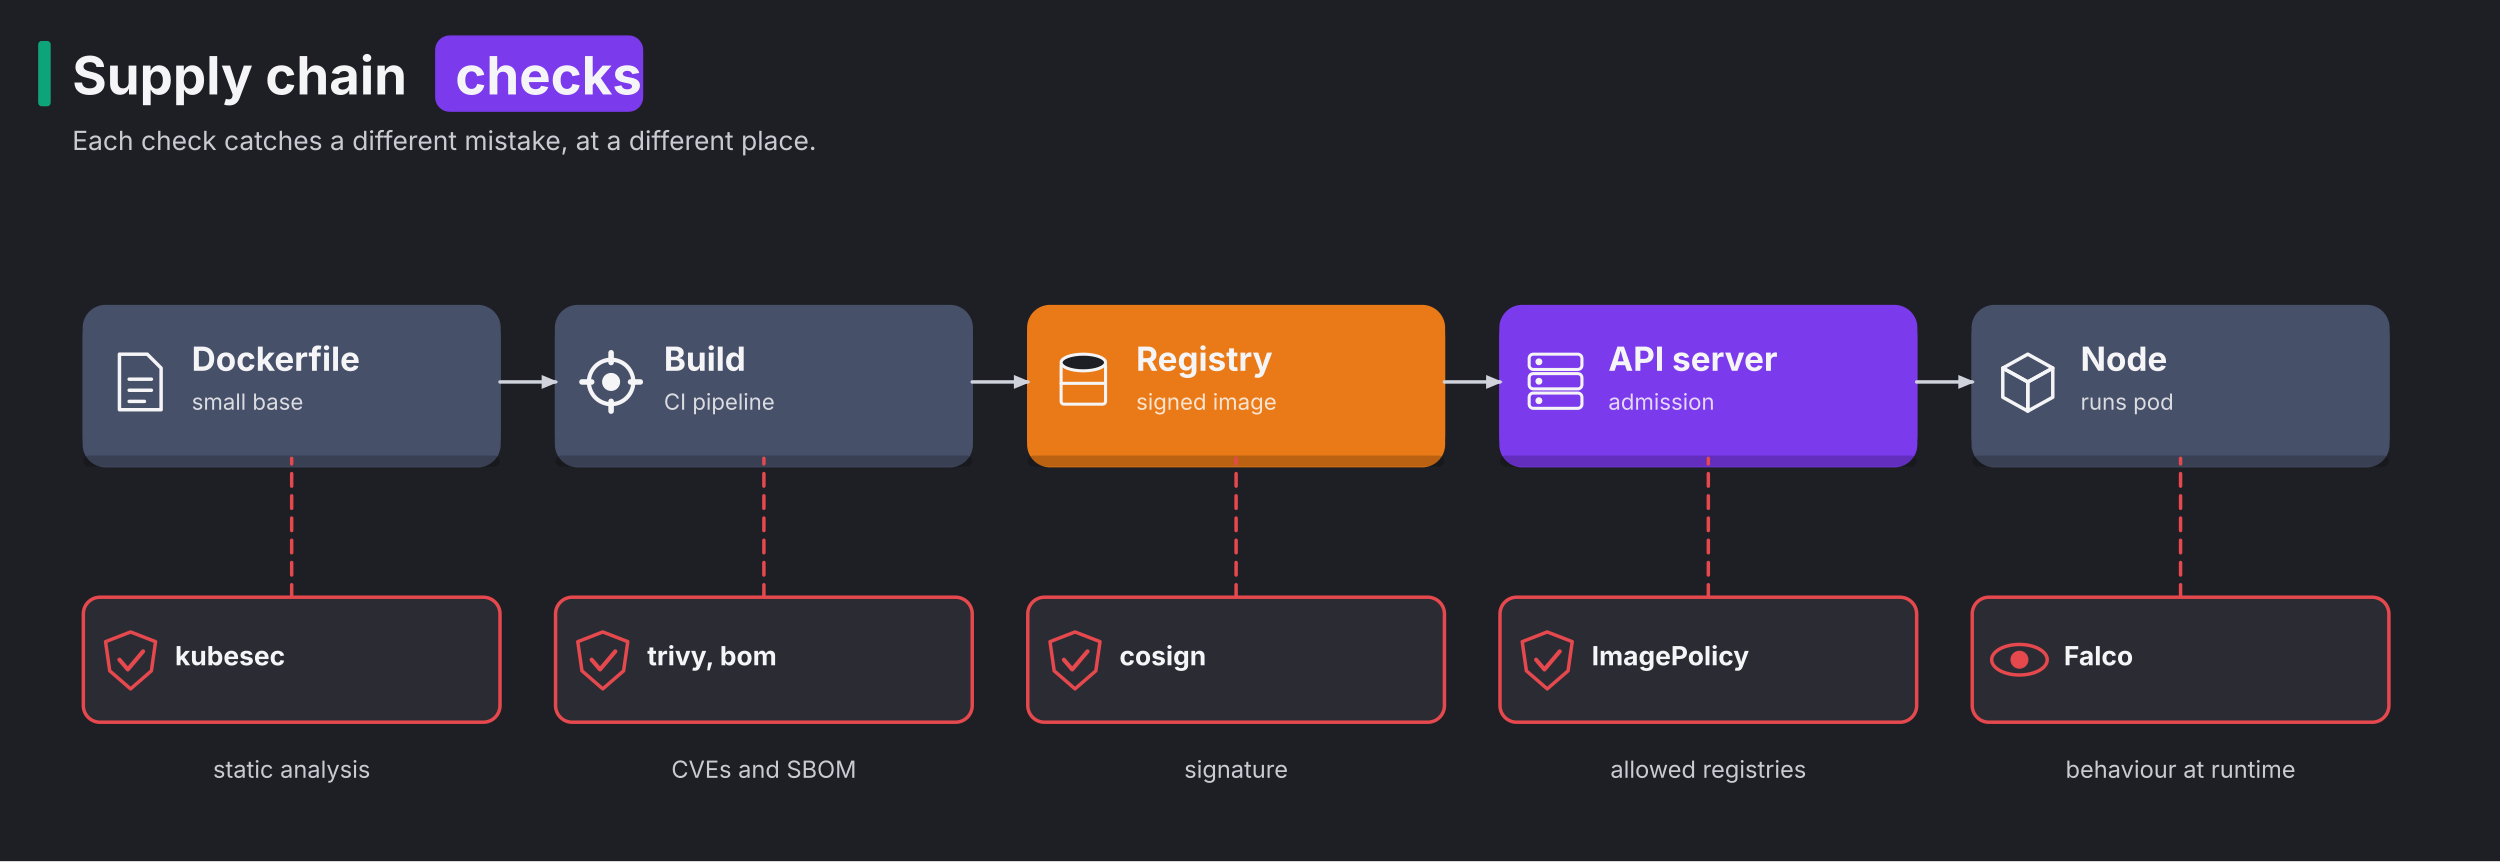
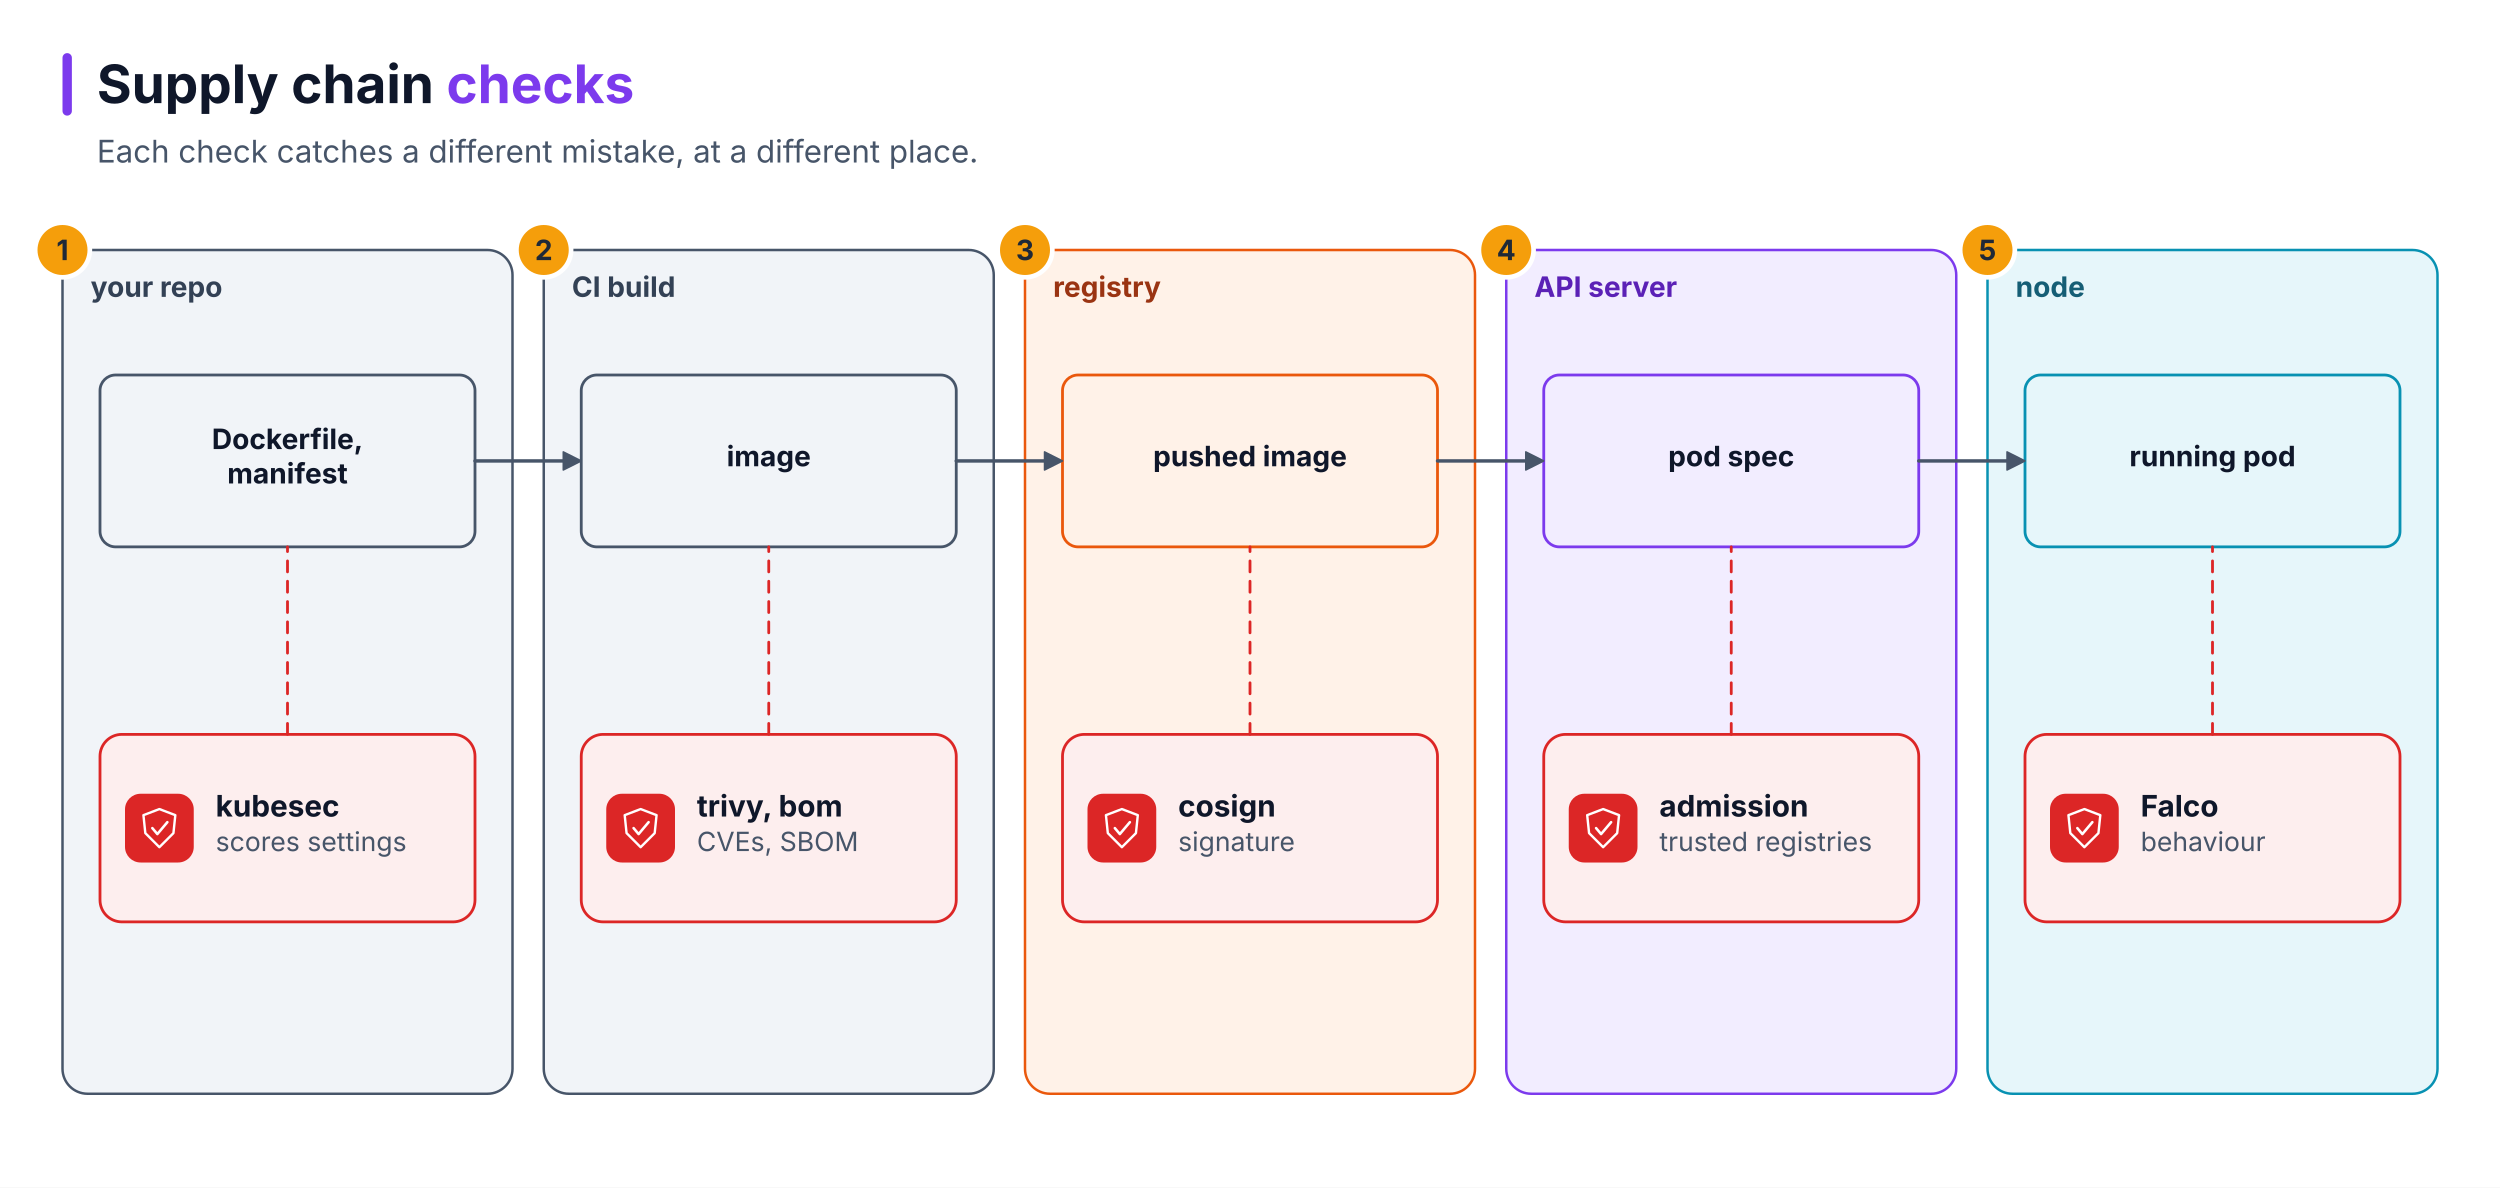
- <svg xmlns="http://www.w3.org/2000/svg" width="1800" height="620" viewBox="0 0 1800 620" font-family="Inter, -apple-system, 'Segoe UI', Helvetica, Arial, sans-serif">
-   <rect width="1800" height="620" fill="#1e1f24" />
-   <defs>
-     <marker id="h" markerWidth="12" markerHeight="10" refX="10" refY="5" orient="auto" markerUnits="userSpaceOnUse">
-       <path d="M0,0 L12,5 L0,10 z" fill="#d0d3dc" />
-     </marker>
-   </defs>
-   <rect x="28.0" y="30.0" width="8.0" height="46.0" rx="2" fill="#0ea47a" stroke="#0ea47a" stroke-width="1" />
-   <text x="52.0" y="68.0" font-size="38" fill="#f5f5f7" font-weight="700" text-anchor="start">Supply chain</text>
-   <rect x="313.8" y="26.0" width="148.8" height="54.0" rx="10" fill="#7c3aed" stroke="#7c3aed" stroke-width="1" />
-   <text x="327.8" y="68.0" font-size="38" fill="#f5f5f7" font-weight="700" text-anchor="start">checks</text>
-   <text x="52.0" y="108.0" font-size="19" fill="#c9cbd3" text-anchor="start">Each check catches a different mistake, at a different place.</text>
-   <rect x="60.0" y="226.0" width="300.0" height="110.0" rx="16" fill="#475069" stroke="#475069" stroke-width="1" />
-   <rect x="60.0" y="220.0" width="300.0" height="110.0" rx="16" fill="#475069" stroke="#475069" stroke-width="1" />
-   <rect x="60.0" y="328.0" width="300.0" height="8.0" rx="4" fill="#00000033" stroke="#00000033" stroke-width="0" />
-   <polygon points="86.0,255.0 106.0,255.0 116.0,265.0 116.0,295.0 86.0,295.0" fill="none" stroke="#f5f5f7" stroke-width="2.5" stroke-linejoin="round" />
-   <polyline points="93.0,273.0 109.0,273.0" fill="none" stroke="#f5f5f7" stroke-width="2.5" stroke-linecap="round" stroke-linejoin="round" />
-   <polyline points="93.0,281.0 109.0,281.0" fill="none" stroke="#f5f5f7" stroke-width="2.5" stroke-linecap="round" stroke-linejoin="round" />
-   <polyline points="93.0,289.0 104.0,289.0" fill="none" stroke="#f5f5f7" stroke-width="2.5" stroke-linecap="round" stroke-linejoin="round" />
-   <text x="138.0" y="267.0" font-size="24" fill="#f5f5f7" font-weight="700" text-anchor="start">Dockerfile</text>
-   <text x="138.0" y="295.0" font-size="16" fill="#ffffffcc" text-anchor="start">small base</text>
-   <rect x="400.0" y="226.0" width="300.0" height="110.0" rx="16" fill="#475069" stroke="#475069" stroke-width="1" />
-   <rect x="400.0" y="220.0" width="300.0" height="110.0" rx="16" fill="#475069" stroke="#475069" stroke-width="1" />
-   <rect x="400.0" y="328.0" width="300.0" height="8.0" rx="4" fill="#00000033" stroke="#00000033" stroke-width="0" />
-   <ellipse cx="440.0" cy="275.0" rx="16" ry="16" fill="none" stroke="#f5f5f7" stroke-width="3" />
-   <ellipse cx="440.0" cy="275.0" rx="6" ry="6" fill="#f5f5f7" stroke="#f5f5f7" stroke-width="1" />
-   <polyline points="440.0,254.0 440.0,261.0" fill="none" stroke="#f5f5f7" stroke-width="4" stroke-linecap="round" stroke-linejoin="round" />
-   <polyline points="440.0,289.0 440.0,296.0" fill="none" stroke="#f5f5f7" stroke-width="4" stroke-linecap="round" stroke-linejoin="round" />
-   <polyline points="419.0,275.0 426.0,275.0" fill="none" stroke="#f5f5f7" stroke-width="4" stroke-linecap="round" stroke-linejoin="round" />
-   <polyline points="454.0,275.0 461.0,275.0" fill="none" stroke="#f5f5f7" stroke-width="4" stroke-linecap="round" stroke-linejoin="round" />
-   <text x="478.0" y="267.0" font-size="24" fill="#f5f5f7" font-weight="700" text-anchor="start">Build</text>
-   <text x="478.0" y="295.0" font-size="16" fill="#ffffffcc" text-anchor="start">CI pipeline</text>
-   <rect x="740.0" y="226.0" width="300.0" height="110.0" rx="16" fill="#ea7a17" stroke="#ea7a17" stroke-width="1" />
-   <rect x="740.0" y="220.0" width="300.0" height="110.0" rx="16" fill="#ea7a17" stroke="#ea7a17" stroke-width="1" />
-   <rect x="740.0" y="328.0" width="300.0" height="8.0" rx="4" fill="#00000033" stroke="#00000033" stroke-width="0" />
-   <rect x="764.0" y="261.0" width="32.0" height="30.0" rx="2" fill="none" stroke="#f5f5f7" stroke-width="2.2" />
-   <ellipse cx="780.0" cy="261.0" rx="16" ry="6" fill="#1e1f24" stroke="#f5f5f7" stroke-width="2.2" />
-   <polyline points="764.0,276.0 796.0,276.0" fill="none" stroke="#f5f5f7" stroke-width="2.2" stroke-linecap="round" stroke-linejoin="round" />
-   <text x="818.0" y="267.0" font-size="24" fill="#f5f5f7" font-weight="700" text-anchor="start">Registry</text>
-   <text x="818.0" y="295.0" font-size="16" fill="#ffffffcc" text-anchor="start">signed image</text>
-   <rect x="1080.0" y="226.0" width="300.0" height="110.0" rx="16" fill="#7c3aed" stroke="#7c3aed" stroke-width="1" />
-   <rect x="1080.0" y="220.0" width="300.0" height="110.0" rx="16" fill="#7c3aed" stroke="#7c3aed" stroke-width="1" />
-   <rect x="1080.0" y="328.0" width="300.0" height="8.0" rx="4" fill="#00000033" stroke="#00000033" stroke-width="0" />
-   <rect x="1101.0" y="255.0" width="38.0" height="11.0" rx="3" fill="none" stroke="#f5f5f7" stroke-width="2.2" />
-   <ellipse cx="1108.0" cy="260.5" rx="2" ry="2" fill="#f5f5f7" stroke="#f5f5f7" stroke-width="1" />
-   <rect x="1101.0" y="269.0" width="38.0" height="11.0" rx="3" fill="none" stroke="#f5f5f7" stroke-width="2.2" />
-   <ellipse cx="1108.0" cy="274.5" rx="2" ry="2" fill="#f5f5f7" stroke="#f5f5f7" stroke-width="1" />
-   <rect x="1101.0" y="283.0" width="38.0" height="11.0" rx="3" fill="none" stroke="#f5f5f7" stroke-width="2.2" />
-   <ellipse cx="1108.0" cy="288.5" rx="2" ry="2" fill="#f5f5f7" stroke="#f5f5f7" stroke-width="1" />
-   <text x="1158.0" y="267.0" font-size="24" fill="#f5f5f7" font-weight="700" text-anchor="start">API server</text>
-   <text x="1158.0" y="295.0" font-size="16" fill="#ffffffcc" text-anchor="start">admission</text>
-   <rect x="1420.0" y="226.0" width="300.0" height="110.0" rx="16" fill="#475069" stroke="#475069" stroke-width="1" />
-   <rect x="1420.0" y="220.0" width="300.0" height="110.0" rx="16" fill="#475069" stroke="#475069" stroke-width="1" />
-   <rect x="1420.0" y="328.0" width="300.0" height="8.0" rx="4" fill="#00000033" stroke="#00000033" stroke-width="0" />
-   <polygon points="1460.0,255.0 1478.0,265.0 1460.0,275.0 1442.0,265.0" fill="none" stroke="#f5f5f7" stroke-width="2.5" stroke-linejoin="round" />
-   <polygon points="1442.0,265.0 1460.0,275.0 1460.0,296.0 1442.0,286.0" fill="none" stroke="#f5f5f7" stroke-width="2.5" stroke-linejoin="round" />
-   <polygon points="1478.0,265.0 1460.0,275.0 1460.0,296.0 1478.0,286.0" fill="none" stroke="#f5f5f7" stroke-width="2.5" stroke-linejoin="round" />
-   <text x="1498.0" y="267.0" font-size="24" fill="#f5f5f7" font-weight="700" text-anchor="start">Node</text>
-   <text x="1498.0" y="295.0" font-size="16" fill="#ffffffcc" text-anchor="start">runs pod</text>
-   <polyline points="360.0,275.0 400.0,275.0" fill="none" stroke="#d0d3dc" stroke-width="2.5" stroke-linecap="round" stroke-linejoin="round" marker-end="url(#h)" />
-   <polyline points="700.0,275.0 740.0,275.0" fill="none" stroke="#d0d3dc" stroke-width="2.5" stroke-linecap="round" stroke-linejoin="round" marker-end="url(#h)" />
-   <polyline points="1040.0,275.0 1080.0,275.0" fill="none" stroke="#d0d3dc" stroke-width="2.5" stroke-linecap="round" stroke-linejoin="round" marker-end="url(#h)" />
-   <polyline points="1380.0,275.0 1420.0,275.0" fill="none" stroke="#d0d3dc" stroke-width="2.5" stroke-linecap="round" stroke-linejoin="round" marker-end="url(#h)" />
-   <rect x="60.0" y="430.0" width="300.0" height="90.0" rx="12" fill="#2a2b33" stroke="#e5484d" stroke-width="2.5" />
-   <polygon points="94.0,455.0 112.0,462.0 109.0,483.0 94.0,496.0 79.0,483.0 76.0,462.0" fill="none" stroke="#e5484d" stroke-width="2.5" stroke-linejoin="round" />
-   <polyline points="86.0,475.0 92.0,482.0 103.0,469.0" fill="none" stroke="#e5484d" stroke-width="3" stroke-linecap="round" stroke-linejoin="round" />
-   <text x="126.0" y="479.0" font-size="19" fill="#f5f5f7" font-weight="700" text-anchor="start">kubesec</text>
-   <text x="210.0" y="560.0" font-size="17" fill="#c9cbd3" text-anchor="middle">static analysis</text>
-   <polyline points="210.0,430.0 210.0,330.0" fill="none" stroke="#e5484d" stroke-width="2.5" stroke-linecap="round" stroke-linejoin="round" stroke-dasharray="9 7" />
-   <rect x="400.0" y="430.0" width="300.0" height="90.0" rx="12" fill="#2a2b33" stroke="#e5484d" stroke-width="2.5" />
-   <polygon points="434.0,455.0 452.0,462.0 449.0,483.0 434.0,496.0 419.0,483.0 416.0,462.0" fill="none" stroke="#e5484d" stroke-width="2.5" stroke-linejoin="round" />
-   <polyline points="426.0,475.0 432.0,482.0 443.0,469.0" fill="none" stroke="#e5484d" stroke-width="3" stroke-linecap="round" stroke-linejoin="round" />
-   <text x="466.0" y="479.0" font-size="19" fill="#f5f5f7" font-weight="700" text-anchor="start">trivy, bom</text>
-   <text x="550.0" y="560.0" font-size="17" fill="#c9cbd3" text-anchor="middle">CVEs and SBOM</text>
-   <polyline points="550.0,430.0 550.0,330.0" fill="none" stroke="#e5484d" stroke-width="2.5" stroke-linecap="round" stroke-linejoin="round" stroke-dasharray="9 7" />
-   <rect x="740.0" y="430.0" width="300.0" height="90.0" rx="12" fill="#2a2b33" stroke="#e5484d" stroke-width="2.5" />
-   <polygon points="774.0,455.0 792.0,462.0 789.0,483.0 774.0,496.0 759.0,483.0 756.0,462.0" fill="none" stroke="#e5484d" stroke-width="2.5" stroke-linejoin="round" />
-   <polyline points="766.0,475.0 772.0,482.0 783.0,469.0" fill="none" stroke="#e5484d" stroke-width="3" stroke-linecap="round" stroke-linejoin="round" />
-   <text x="806.0" y="479.0" font-size="19" fill="#f5f5f7" font-weight="700" text-anchor="start">cosign</text>
-   <text x="890.0" y="560.0" font-size="17" fill="#c9cbd3" text-anchor="middle">signature</text>
-   <polyline points="890.0,430.0 890.0,330.0" fill="none" stroke="#e5484d" stroke-width="2.5" stroke-linecap="round" stroke-linejoin="round" stroke-dasharray="9 7" />
-   <rect x="1080.0" y="430.0" width="300.0" height="90.0" rx="12" fill="#2a2b33" stroke="#e5484d" stroke-width="2.5" />
-   <polygon points="1114.0,455.0 1132.0,462.0 1129.0,483.0 1114.0,496.0 1099.0,483.0 1096.0,462.0" fill="none" stroke="#e5484d" stroke-width="2.5" stroke-linejoin="round" />
-   <polyline points="1106.0,475.0 1112.0,482.0 1123.0,469.0" fill="none" stroke="#e5484d" stroke-width="3" stroke-linecap="round" stroke-linejoin="round" />
-   <text x="1146.0" y="479.0" font-size="19" fill="#f5f5f7" font-weight="700" text-anchor="start">ImagePolicy</text>
-   <text x="1230.0" y="560.0" font-size="17" fill="#c9cbd3" text-anchor="middle">allowed registries</text>
-   <polyline points="1230.0,430.0 1230.0,330.0" fill="none" stroke="#e5484d" stroke-width="2.5" stroke-linecap="round" stroke-linejoin="round" stroke-dasharray="9 7" />
-   <rect x="1420.0" y="430.0" width="300.0" height="90.0" rx="12" fill="#2a2b33" stroke="#e5484d" stroke-width="2.5" />
-   <ellipse cx="1454.0" cy="475.0" rx="20" ry="11" fill="none" stroke="#e5484d" stroke-width="2.5" />
-   <ellipse cx="1454.0" cy="475.0" rx="6" ry="6" fill="#e5484d" stroke="#e5484d" stroke-width="1" />
-   <text x="1486.0" y="479.0" font-size="19" fill="#f5f5f7" font-weight="700" text-anchor="start">Falco</text>
-   <text x="1570.0" y="560.0" font-size="17" fill="#c9cbd3" text-anchor="middle">behaviour at runtime</text>
-   <polyline points="1570.0,430.0 1570.0,330.0" fill="none" stroke="#e5484d" stroke-width="2.5" stroke-linecap="round" stroke-linejoin="round" stroke-dasharray="9 7" />
+ <svg xmlns="http://www.w3.org/2000/svg" width="1600" height="760" viewBox="0 0 1600 760" font-family="Inter, -apple-system, 'Segoe UI', Helvetica, Arial, sans-serif">
+   <rect width="1600" height="760" fill="#ffffff" />
+   <rect x="40.0" y="34.0" width="6.0" height="40.0" rx="3.0" fill="#7c3aed" stroke="none" />
+   <text x="62" y="66" font-size="34" font-weight="700" fill="#0f172a">Supply chain <tspan fill="#7c3aed">checks</tspan>
+   </text>
+   <text x="62.0" y="104.0" font-size="20.0" fill="#475569" text-anchor="start">Each check catches a different mistake, at a different place.</text>
+   <rect x="40.0" y="160.0" width="288.0" height="540.0" rx="16.0" fill="#f1f4f8" stroke="#475569" stroke-width="1.6" />
+   <text x="58.0" y="190.0" font-size="18.0" fill="#334155" font-weight="700" text-anchor="start">your repo</text>
+   <rect x="64.0" y="240.0" width="240.0" height="110.0" rx="10.0" fill="#f1f4f8" stroke="#475569" stroke-width="1.8" />
+   <text x="184.0" y="287.4" font-size="18.0" fill="#0f172a" font-weight="700" text-anchor="middle">Dockerfile,</text>
+   <text x="184.0" y="309.4" font-size="18.0" fill="#0f172a" font-weight="700" text-anchor="middle">manifest</text>
+   <rect x="64.0" y="470.0" width="240.0" height="120.0" rx="14.0" fill="#fdeeee" stroke="#dc2626" stroke-width="1.8" />
+   <rect x="80.0" y="508.0" width="44.0" height="44.0" rx="10.0" fill="#dc2626" stroke="none" />
+   <polygon points="102.0,517.8 112.2,521.7 111.0,533.2 102.0,542.2 93.0,533.2 91.8,521.7" fill="none" stroke="#ffffff" stroke-width="1.54" stroke-linejoin="round" />
+   <polyline points="97.5,530.0 100.7,533.8 107.1,526.2" fill="none" stroke="#ffffff" stroke-width="1.66" stroke-linecap="round" stroke-linejoin="round" />
+   <text x="138.0" y="522.6" font-size="19.0" fill="#0f172a" font-weight="700" text-anchor="start">kubesec</text>
+   <text x="138.0" y="544.7" font-size="17.0" fill="#475569" text-anchor="start">scores settings</text>
+   <polyline points="184.0,470.0 184.0,350.0" fill="none" stroke="#dc2626" stroke-width="1.80" stroke-linecap="round" stroke-linejoin="round" stroke-dasharray="7 6" />
+   <ellipse cx="40.0" cy="160.0" rx="19.0" ry="19.0" fill="#ffffff" stroke="none" />
+   <ellipse cx="40.0" cy="160.0" rx="16.0" ry="16.0" fill="#f59e0b" stroke="none" />
+   <text x="40.0" y="166.5" font-size="18.0" fill="#1f2937" font-weight="700" text-anchor="middle">1</text>
+   <rect x="348.0" y="160.0" width="288.0" height="540.0" rx="16.0" fill="#f1f4f8" stroke="#475569" stroke-width="1.6" />
+   <text x="366.0" y="190.0" font-size="18.0" fill="#334155" font-weight="700" text-anchor="start">CI build</text>
+   <rect x="372.0" y="240.0" width="240.0" height="110.0" rx="10.0" fill="#f1f4f8" stroke="#475569" stroke-width="1.8" />
+   <text x="492.0" y="298.4" font-size="18.0" fill="#0f172a" font-weight="700" text-anchor="middle">image</text>
+   <rect x="372.0" y="470.0" width="240.0" height="120.0" rx="14.0" fill="#fdeeee" stroke="#dc2626" stroke-width="1.8" />
+   <rect x="388.0" y="508.0" width="44.0" height="44.0" rx="10.0" fill="#dc2626" stroke="none" />
+   <polygon points="410.0,517.8 420.2,521.7 419.0,533.2 410.0,542.2 401.0,533.2 399.8,521.7" fill="none" stroke="#ffffff" stroke-width="1.54" stroke-linejoin="round" />
+   <polyline points="405.5,530.0 408.7,533.8 415.1,526.2" fill="none" stroke="#ffffff" stroke-width="1.66" stroke-linecap="round" stroke-linejoin="round" />
+   <text x="446.0" y="522.6" font-size="19.0" fill="#0f172a" font-weight="700" text-anchor="start">trivy, bom</text>
+   <text x="446.0" y="544.7" font-size="17.0" fill="#475569" text-anchor="start">CVEs, SBOM</text>
+   <polyline points="492.0,470.0 492.0,350.0" fill="none" stroke="#dc2626" stroke-width="1.80" stroke-linecap="round" stroke-linejoin="round" stroke-dasharray="7 6" />
+   <ellipse cx="348.0" cy="160.0" rx="19.0" ry="19.0" fill="#ffffff" stroke="none" />
+   <ellipse cx="348.0" cy="160.0" rx="16.0" ry="16.0" fill="#f59e0b" stroke="none" />
+   <text x="348.0" y="166.5" font-size="18.0" fill="#1f2937" font-weight="700" text-anchor="middle">2</text>
+   <rect x="656.0" y="160.0" width="288.0" height="540.0" rx="16.0" fill="#fff2e8" stroke="#ea580c" stroke-width="1.6" />
+   <text x="674.0" y="190.0" font-size="18.0" fill="#9a3412" font-weight="700" text-anchor="start">registry</text>
+   <rect x="680.0" y="240.0" width="240.0" height="110.0" rx="10.0" fill="#fff2e8" stroke="#ea580c" stroke-width="1.8" />
+   <text x="800.0" y="298.4" font-size="18.0" fill="#0f172a" font-weight="700" text-anchor="middle">pushed image</text>
+   <rect x="680.0" y="470.0" width="240.0" height="120.0" rx="14.0" fill="#fdeeee" stroke="#dc2626" stroke-width="1.8" />
+   <rect x="696.0" y="508.0" width="44.0" height="44.0" rx="10.0" fill="#dc2626" stroke="none" />
+   <polygon points="718.0,517.8 728.2,521.7 727.0,533.2 718.0,542.2 709.0,533.2 707.8,521.7" fill="none" stroke="#ffffff" stroke-width="1.54" stroke-linejoin="round" />
+   <polyline points="713.5,530.0 716.7,533.8 723.1,526.2" fill="none" stroke="#ffffff" stroke-width="1.66" stroke-linecap="round" stroke-linejoin="round" />
+   <text x="754.0" y="522.6" font-size="19.0" fill="#0f172a" font-weight="700" text-anchor="start">cosign</text>
+   <text x="754.0" y="544.7" font-size="17.0" fill="#475569" text-anchor="start">signature</text>
+   <polyline points="800.0,470.0 800.0,350.0" fill="none" stroke="#dc2626" stroke-width="1.80" stroke-linecap="round" stroke-linejoin="round" stroke-dasharray="7 6" />
+   <ellipse cx="656.0" cy="160.0" rx="19.0" ry="19.0" fill="#ffffff" stroke="none" />
+   <ellipse cx="656.0" cy="160.0" rx="16.0" ry="16.0" fill="#f59e0b" stroke="none" />
+   <text x="656.0" y="166.5" font-size="18.0" fill="#1f2937" font-weight="700" text-anchor="middle">3</text>
+   <rect x="964.0" y="160.0" width="288.0" height="540.0" rx="16.0" fill="#f2edff" stroke="#7c3aed" stroke-width="1.6" />
+   <text x="982.0" y="190.0" font-size="18.0" fill="#5b21b6" font-weight="700" text-anchor="start">API server</text>
+   <rect x="988.0" y="240.0" width="240.0" height="110.0" rx="10.0" fill="#f2edff" stroke="#7c3aed" stroke-width="1.8" />
+   <text x="1108.0" y="298.4" font-size="18.0" fill="#0f172a" font-weight="700" text-anchor="middle">pod spec</text>
+   <rect x="988.0" y="470.0" width="240.0" height="120.0" rx="14.0" fill="#fdeeee" stroke="#dc2626" stroke-width="1.8" />
+   <rect x="1004.0" y="508.0" width="44.0" height="44.0" rx="10.0" fill="#dc2626" stroke="none" />
+   <polygon points="1026.0,517.8 1036.2,521.7 1035.0,533.2 1026.0,542.2 1017.0,533.2 1015.8,521.7" fill="none" stroke="#ffffff" stroke-width="1.54" stroke-linejoin="round" />
+   <polyline points="1021.5,530.0 1024.7,533.8 1031.1,526.2" fill="none" stroke="#ffffff" stroke-width="1.66" stroke-linecap="round" stroke-linejoin="round" />
+   <text x="1062.0" y="522.6" font-size="19.0" fill="#0f172a" font-weight="700" text-anchor="start">admission</text>
+   <text x="1062.0" y="544.7" font-size="17.0" fill="#475569" text-anchor="start">trusted registries</text>
+   <polyline points="1108.0,470.0 1108.0,350.0" fill="none" stroke="#dc2626" stroke-width="1.80" stroke-linecap="round" stroke-linejoin="round" stroke-dasharray="7 6" />
+   <ellipse cx="964.0" cy="160.0" rx="19.0" ry="19.0" fill="#ffffff" stroke="none" />
+   <ellipse cx="964.0" cy="160.0" rx="16.0" ry="16.0" fill="#f59e0b" stroke="none" />
+   <text x="964.0" y="166.5" font-size="18.0" fill="#1f2937" font-weight="700" text-anchor="middle">4</text>
+   <rect x="1272.0" y="160.0" width="288.0" height="540.0" rx="16.0" fill="#e6f6fa" stroke="#0891b2" stroke-width="1.6" />
+   <text x="1290.0" y="190.0" font-size="18.0" fill="#155e75" font-weight="700" text-anchor="start">node</text>
+   <rect x="1296.0" y="240.0" width="240.0" height="110.0" rx="10.0" fill="#e6f6fa" stroke="#0891b2" stroke-width="1.8" />
+   <text x="1416.0" y="298.4" font-size="18.0" fill="#0f172a" font-weight="700" text-anchor="middle">running pod</text>
+   <rect x="1296.0" y="470.0" width="240.0" height="120.0" rx="14.0" fill="#fdeeee" stroke="#dc2626" stroke-width="1.8" />
+   <rect x="1312.0" y="508.0" width="44.0" height="44.0" rx="10.0" fill="#dc2626" stroke="none" />
+   <polygon points="1334.0,517.8 1344.2,521.7 1343.0,533.2 1334.0,542.2 1325.0,533.2 1323.8,521.7" fill="none" stroke="#ffffff" stroke-width="1.54" stroke-linejoin="round" />
+   <polyline points="1329.5,530.0 1332.7,533.8 1339.1,526.2" fill="none" stroke="#ffffff" stroke-width="1.66" stroke-linecap="round" stroke-linejoin="round" />
+   <text x="1370.0" y="522.6" font-size="19.0" fill="#0f172a" font-weight="700" text-anchor="start">Falco</text>
+   <text x="1370.0" y="544.7" font-size="17.0" fill="#475569" text-anchor="start">behaviour</text>
+   <polyline points="1416.0,470.0 1416.0,350.0" fill="none" stroke="#dc2626" stroke-width="1.80" stroke-linecap="round" stroke-linejoin="round" stroke-dasharray="7 6" />
+   <ellipse cx="1272.0" cy="160.0" rx="19.0" ry="19.0" fill="#ffffff" stroke="none" />
+   <ellipse cx="1272.0" cy="160.0" rx="16.0" ry="16.0" fill="#f59e0b" stroke="none" />
+   <text x="1272.0" y="166.5" font-size="18.0" fill="#1f2937" font-weight="700" text-anchor="middle">5</text>
+   <polyline points="304.0,295.0 362.5,295.0" fill="none" stroke="#475569" stroke-width="2.20" stroke-linecap="round" stroke-linejoin="round" />
+   <polygon points="372.0,295.0 360.5,300.8 360.5,289.2" fill="#475569" stroke="#475569" stroke-width="1" stroke-linejoin="round" />
+   <polyline points="612.0,295.0 670.5,295.0" fill="none" stroke="#475569" stroke-width="2.20" stroke-linecap="round" stroke-linejoin="round" />
+   <polygon points="680.0,295.0 668.5,300.8 668.5,289.2" fill="#475569" stroke="#475569" stroke-width="1" stroke-linejoin="round" />
+   <polyline points="920.0,295.0 978.5,295.0" fill="none" stroke="#475569" stroke-width="2.20" stroke-linecap="round" stroke-linejoin="round" />
+   <polygon points="988.0,295.0 976.5,300.8 976.5,289.2" fill="#475569" stroke="#475569" stroke-width="1" stroke-linejoin="round" />
+   <polyline points="1228.0,295.0 1286.5,295.0" fill="none" stroke="#475569" stroke-width="2.20" stroke-linecap="round" stroke-linejoin="round" />
+   <polygon points="1296.0,295.0 1284.5,300.8 1284.5,289.2" fill="#475569" stroke="#475569" stroke-width="1" stroke-linejoin="round" />
</svg>
